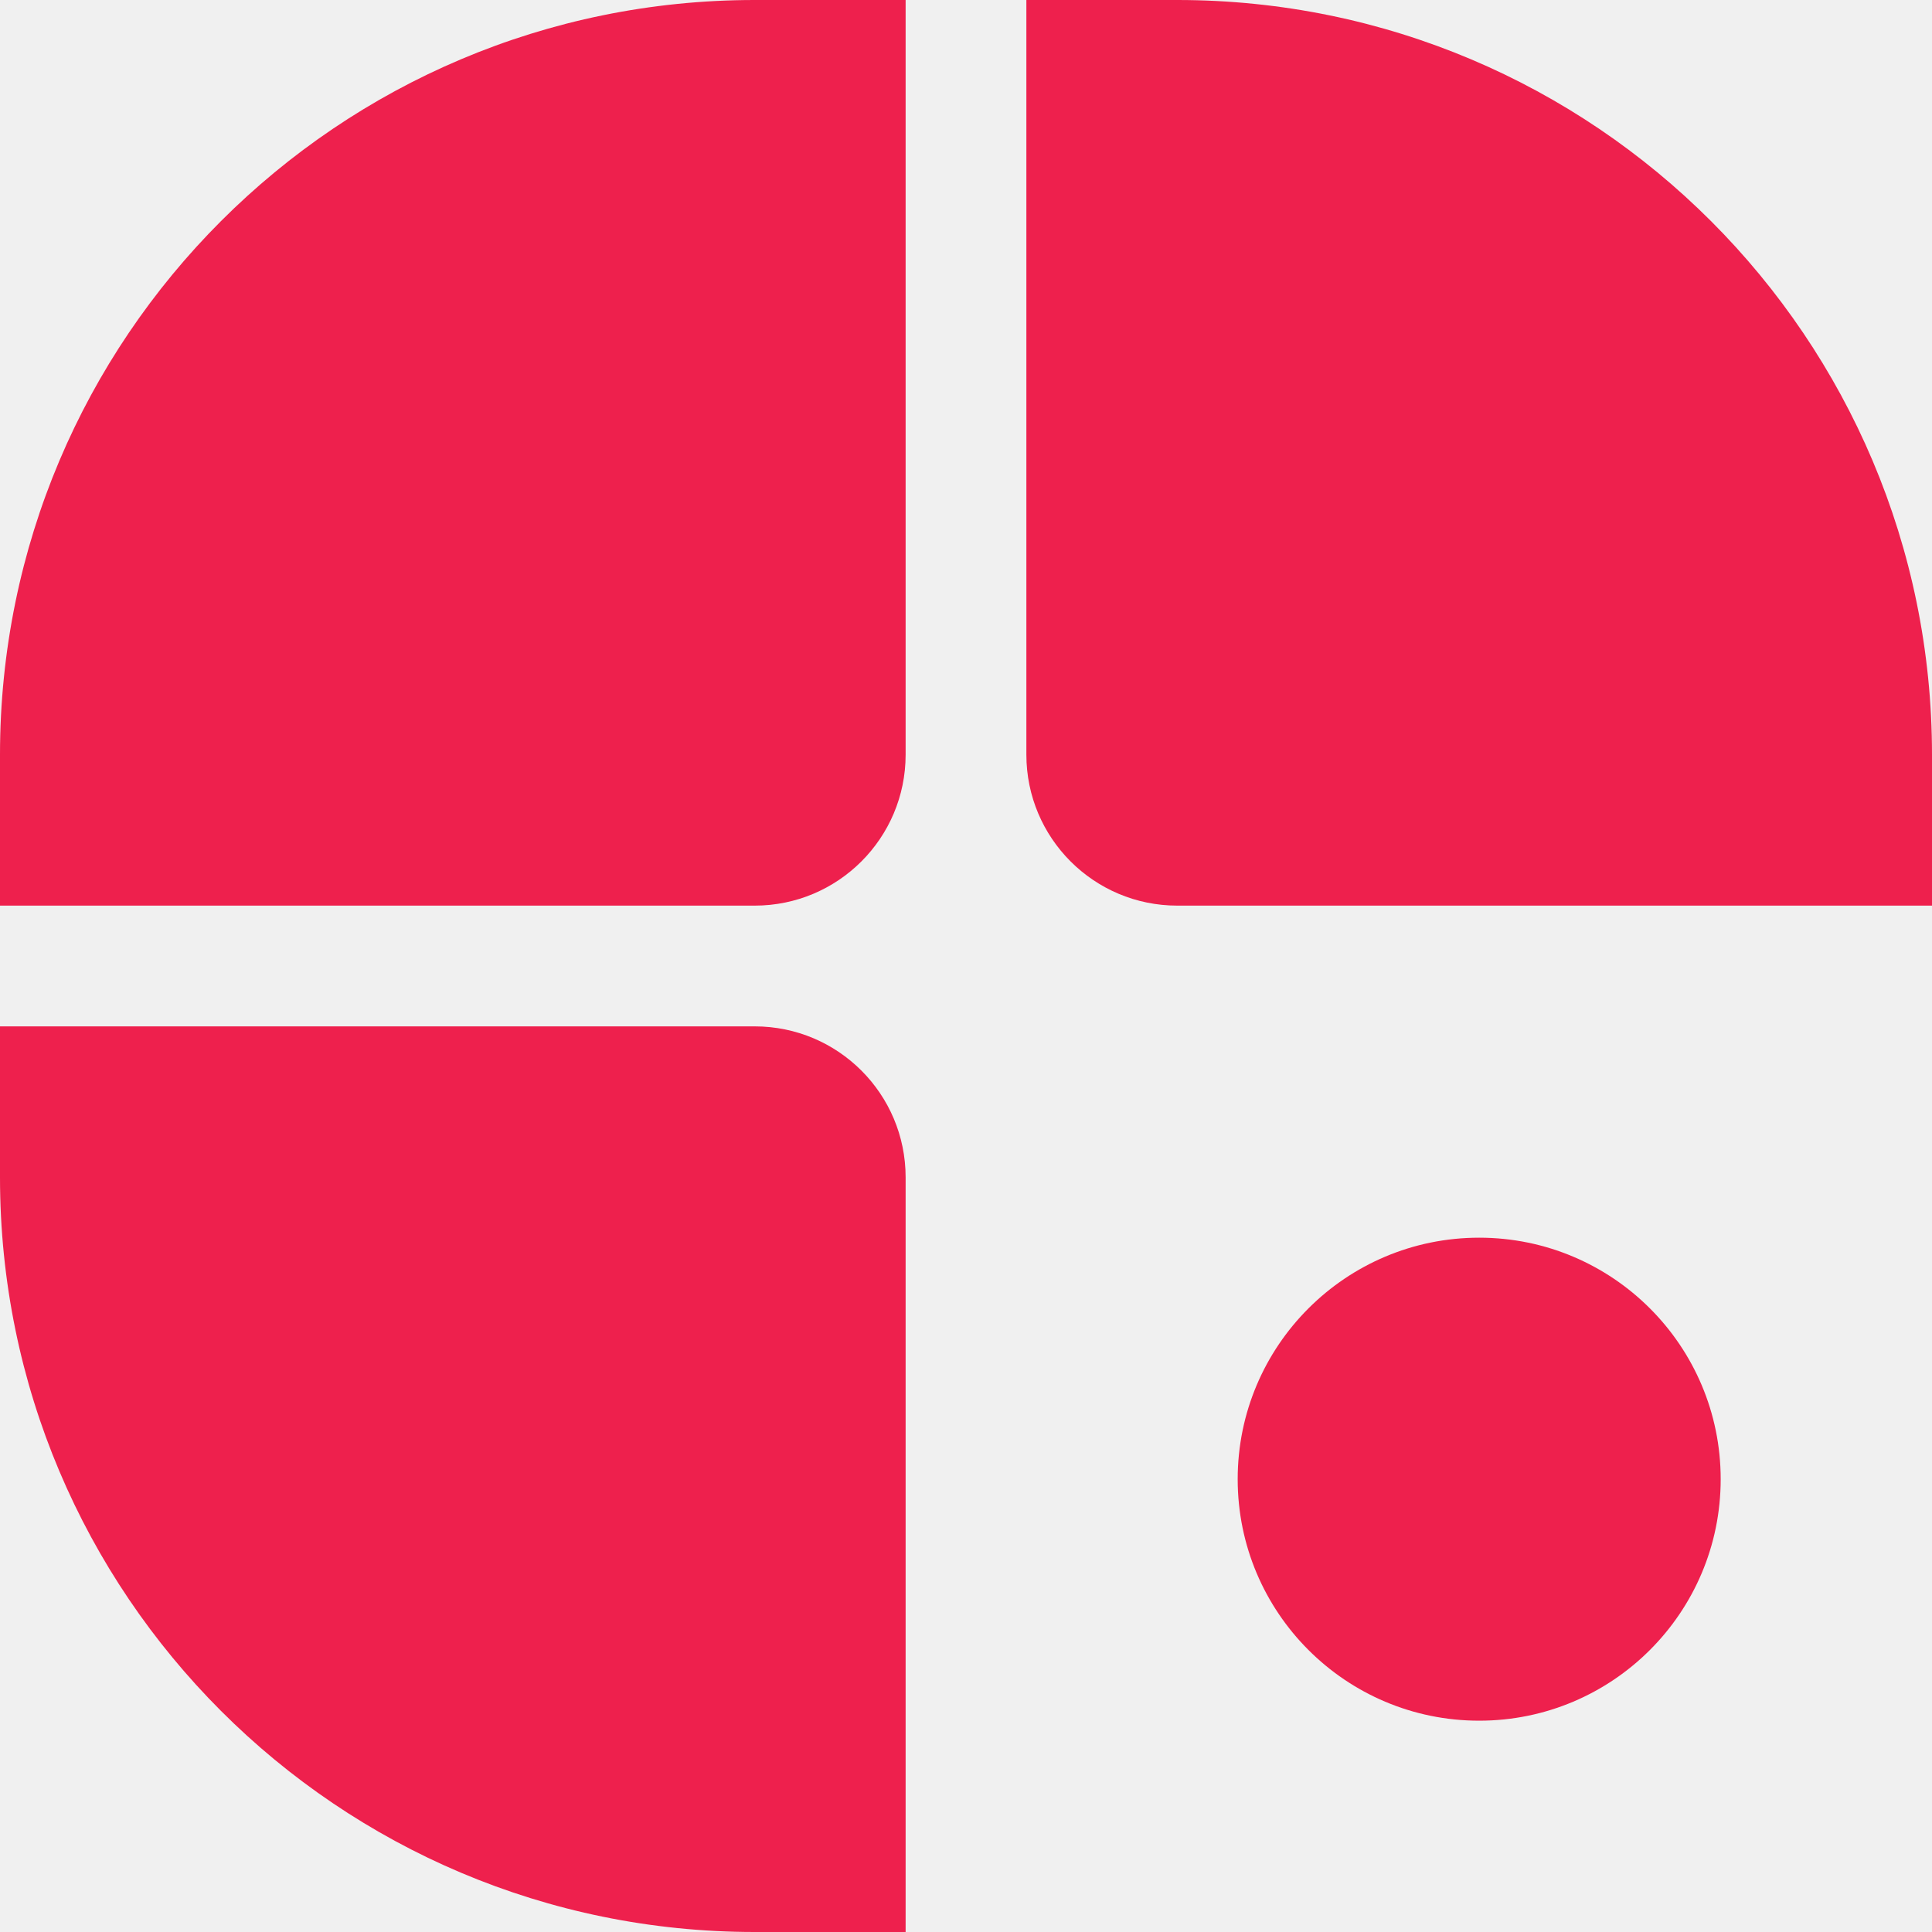
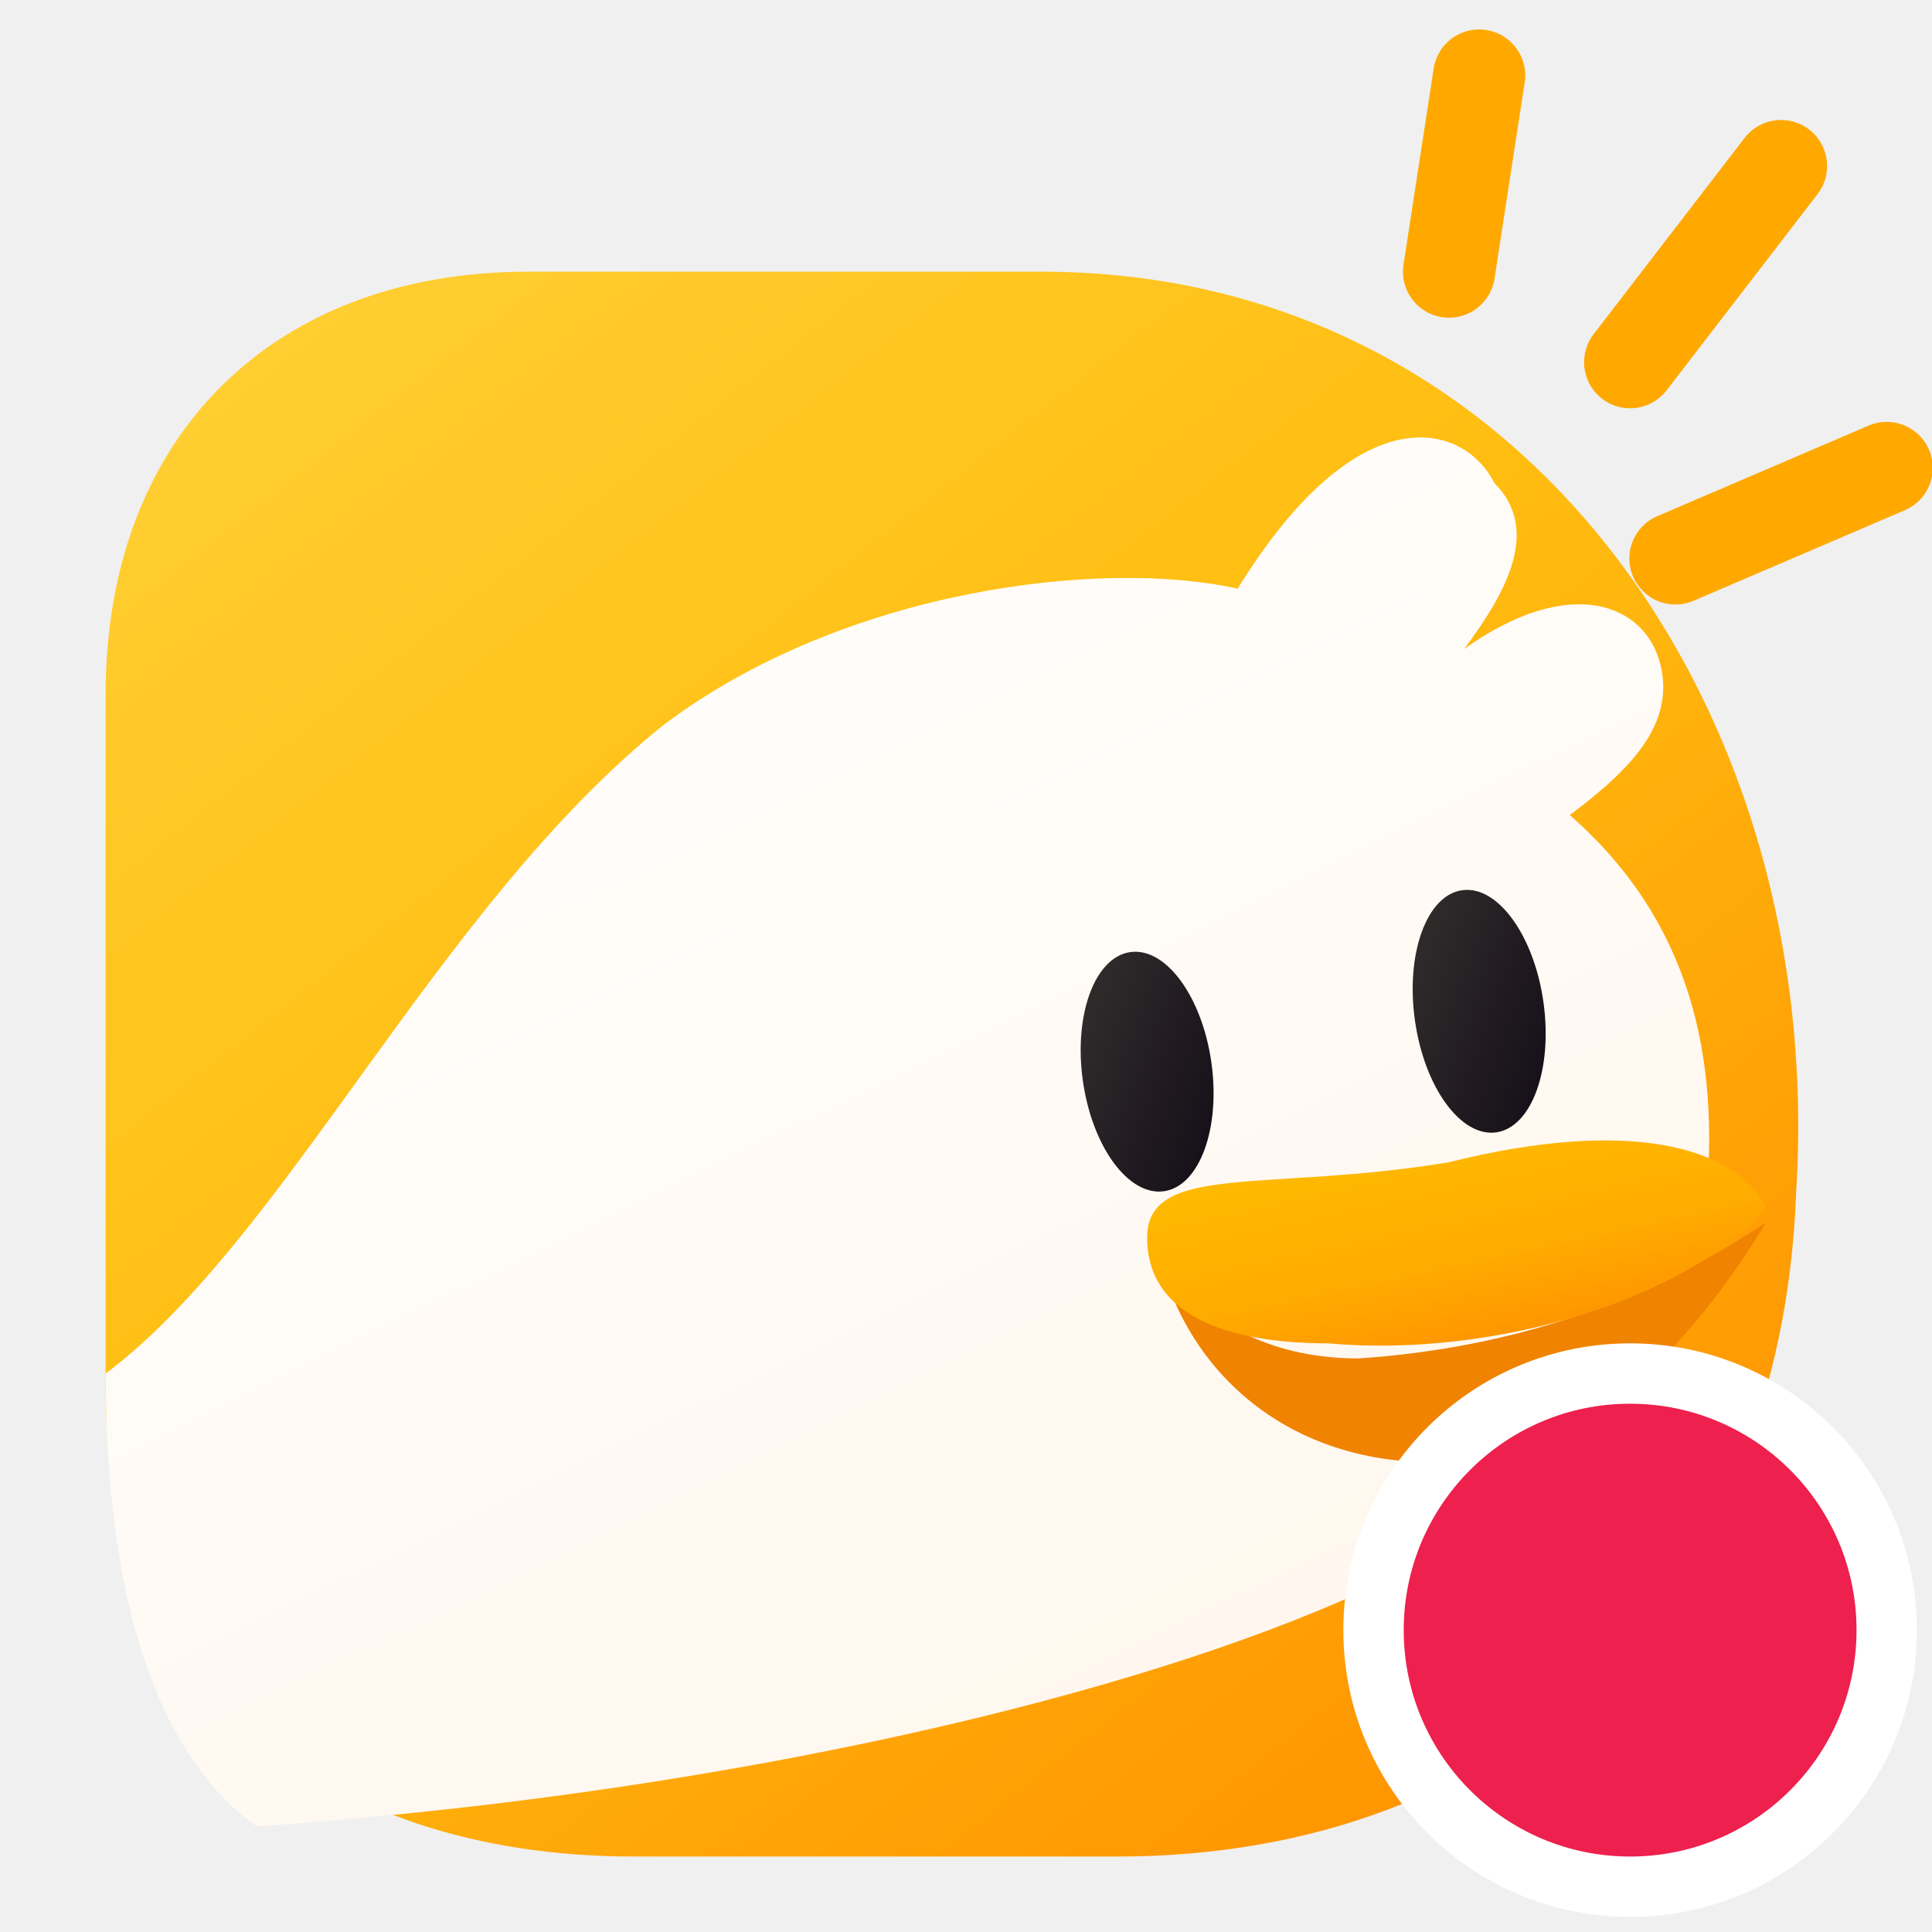
- <svg xmlns="http://www.w3.org/2000/svg" viewBox="0 0 256 256" width="256" height="256" fill="none">
-   <path d="M100 136C111.046 136 120 144.954 120 156V256H100C44.772 256 0 211.228 0 156V136ZM120 100C120 111.046 111.046 120 100 120H0V100C0 44.772 44.772 0 100 0H120ZM156 0C211.228 0 256 44.772 256 100V120H156C144.954 120 136 111.046 136 100V0Z" fill="#EE204D" />
-   <circle cx="196" cy="196" r="32" fill="#EE204D" />
+ <svg xmlns="http://www.w3.org/2000/svg" width="32" height="32" viewBox="0 0 128 128" role="img" aria-label="MnemoDuck — Покой">
+   <defs>
+     <linearGradient id="sun" x1="0" y1="0" x2="0.84" y2="1">
+       <stop offset="0" stop-color="#FFD137" />
+       <stop offset=".48" stop-color="#FFBD10" />
+       <stop offset="1" stop-color="#FF9100" />
+     </linearGradient>
+     <linearGradient id="white" x1="0" y1="0" x2=".55" y2="1">
+       <stop offset="0" stop-color="#FFFFFF" />
+       <stop offset="1" stop-color="#FFF7EE" />
+     </linearGradient>
+     <linearGradient id="bill" x1="0" y1="0" x2=".65" y2="1">
+       <stop offset="0" stop-color="#FFC000" />
+       <stop offset=".65" stop-color="#FFAB00" />
+       <stop offset="1" stop-color="#FF9100" />
+     </linearGradient>
+     <linearGradient id="eye" x1="0" y1="0" x2="1" y2="1">
+       <stop offset="0" stop-color="#34302E" />
+       <stop offset="1" stop-color="#120B16" />
+     </linearGradient>
+     <linearGradient id="mouth" x1="0" y1="0" x2="0" y2="1">
+       <stop offset="0" stop-color="#913900" />
+       <stop offset="1" stop-color="#481814" />
+     </linearGradient>
+   </defs>
+   <g class="body">
+     <path class="shell" d="M 35 18 C 18 18 7 29 7 46 L 7 92 C 7 111 21 123 42 123 L 74 123 C 100 123 118 106 119 79 C 121 47 101 18 69 18 Z" fill="url(#sun)" />
+     <path class="face" d="M 7 91 C 19 82 29 60 44 48 C 56 39 73 37 82 39 C 90 26 97 28 99 32 C 102 35 100 39 97 43 C 104 38 109 40 110 44 C 111 48 108 51 104 54 C 112 61 114 70 113 80 C 112 91 104 99 89 106 C 73 113 46 119 17 121 C 10 116 7 105 7 91 Z" fill="url(#white)" />
+     <ellipse class="eye" cx="76" cy="71" rx="4.3" ry="8.0" fill="url(#eye)" transform="rotate(-8 76 71)" />
+     <ellipse class="eye" cx="98" cy="67" rx="4.3" ry="8.1" fill="url(#eye)" transform="rotate(-8 98 67)" />
+     <g class="beak" transform="translate(-8 0)">
+       <path d="M85 84 C88 94 98 99 109 96 C116 94 122 86 125 81 Q113 89 98 90 Q90 90 85 84Z" fill="#F08300" />
+       <path d="M84 82 C84 77 92 79 104 77 C116 74 123 76 125 80 C120 86 107 90 96 89 C89 89 84 87 84 82Z" fill="url(#bill)" />
+     </g>
+     <g class="dec rays" fill="none" stroke="#FFA900" stroke-width="6.1" stroke-linecap="round">
+       <path d="M 98 5 L 96 18" />
+       <path d="M 118 11 L 108 24" />
+       <path d="M 125 31 L 111 37" />
+     </g>
+   </g>
+   <circle cx="108" cy="108" r="17" fill="#EE204D" stroke="#FFFFFF" stroke-width="4" />
</svg>
